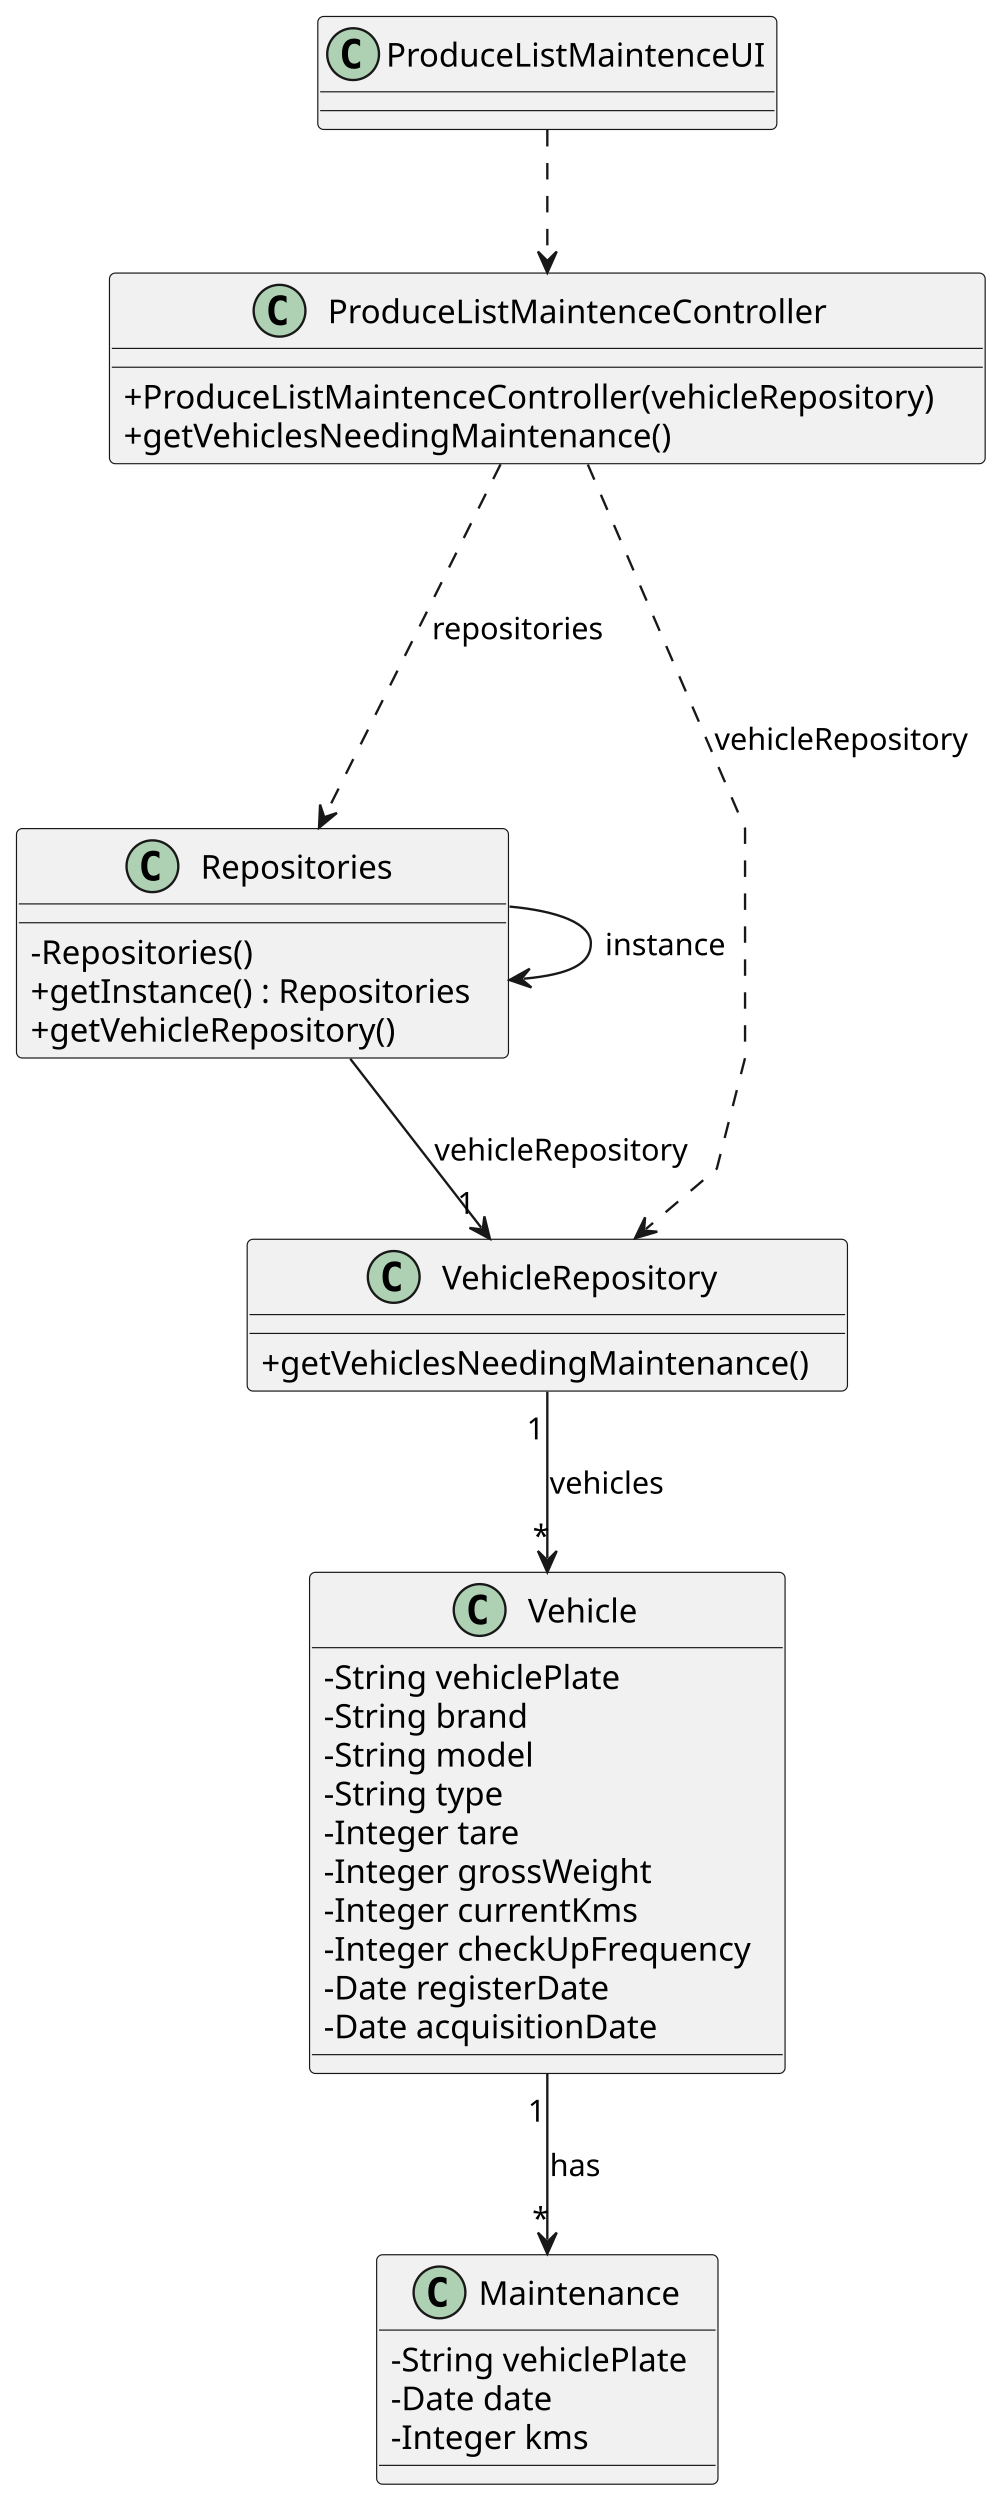
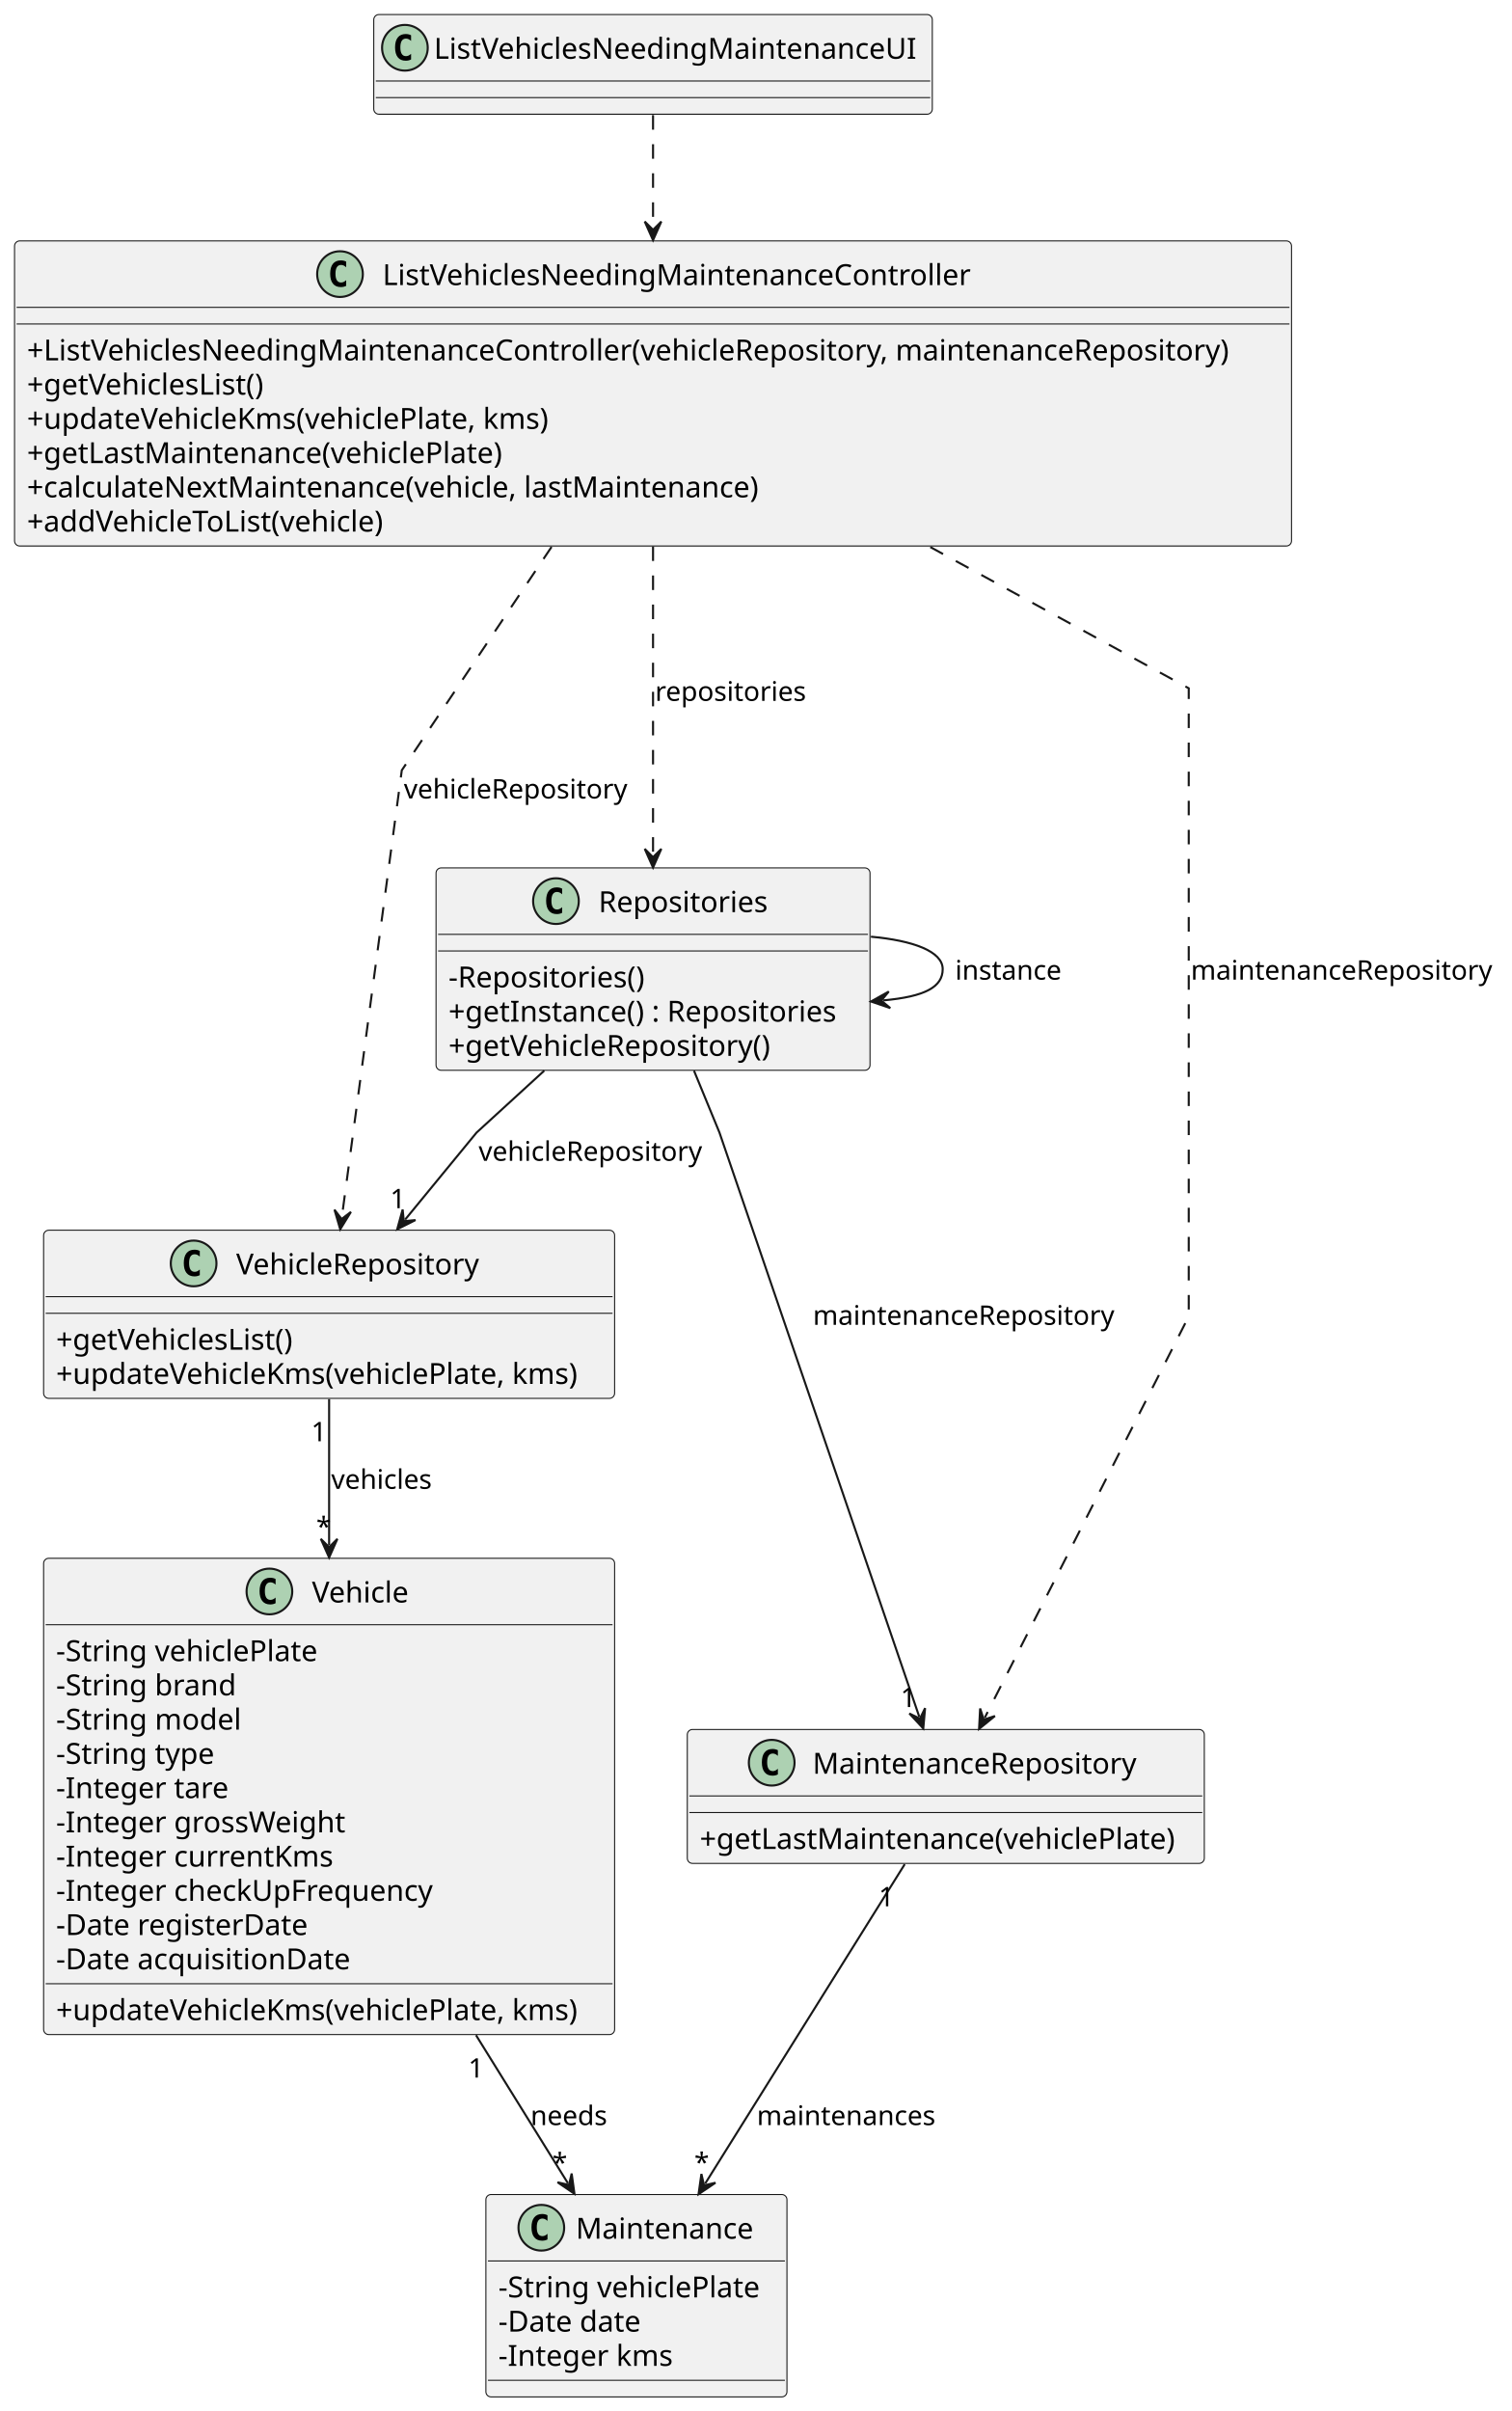
- <svg xmlns="http://www.w3.org/2000/svg" contentStyleType="text/css" height="1062px" preserveAspectRatio="none" style="width:425px;height:1062px;background:#FFFFFF;" version="1.1" viewBox="0 0 425 1062" width="425px" zoomAndPan="magnify">
+ <svg xmlns="http://www.w3.org/2000/svg" contentStyleType="text/css" height="1161px" preserveAspectRatio="none" style="width:728px;height:1161px;background:#FFFFFF;" version="1.1" viewBox="0 0 728 1161" width="728px" zoomAndPan="magnify">
  <defs />
  <g>
    <g id="elem_Vehicle">
-       <rect codeLine="11" fill="#F1F1F1" height="212.883" id="Vehicle" rx="2.5" ry="2.5" style="stroke:#181818;stroke-width:0.5;" width="202" x="131.5" y="667.93" />
-       <ellipse cx="203.75" cy="683.93" fill="#ADD1B2" rx="11" ry="11" style="stroke:#181818;stroke-width:1.0;" />
-       <path d="M206.723,689.573 Q206.142,689.872 205.503,690.021 Q204.864,690.171 204.158,690.171 Q201.651,690.171 200.332,688.519 Q199.012,686.867 199.012,683.746 Q199.012,680.616 200.332,678.965 Q201.651,677.313 204.158,677.313 Q204.864,677.313 205.511,677.462 Q206.159,677.612 206.723,677.91 L206.723,680.633 Q206.092,680.052 205.499,679.782 Q204.905,679.513 204.274,679.513 Q202.93,679.513 202.245,680.579 Q201.56,681.646 201.56,683.746 Q201.56,685.838 202.245,686.904 Q202.93,687.971 204.274,687.971 Q204.905,687.971 205.499,687.701 Q206.092,687.432 206.723,686.85 Z " fill="#000000" />
-       <text fill="#000000" font-family="sans-serif" font-size="14" lengthAdjust="spacing" textLength="49" x="224.25" y="689.221">Vehicle</text>
-       <line style="stroke:#181818;stroke-width:0.5;" x1="132.5" x2="332.5" y1="699.93" y2="699.93" />
-       <text fill="#000000" font-family="sans-serif" font-size="14" lengthAdjust="spacing" textLength="133" x="137.5" y="717.465">-String vehiclePlate</text>
-       <text fill="#000000" font-family="sans-serif" font-size="14" lengthAdjust="spacing" textLength="94" x="137.5" y="733.953">-String brand</text>
-       <text fill="#000000" font-family="sans-serif" font-size="14" lengthAdjust="spacing" textLength="96" x="137.5" y="750.442">-String model</text>
-       <text fill="#000000" font-family="sans-serif" font-size="14" lengthAdjust="spacing" textLength="82" x="137.5" y="766.93">-String type</text>
-       <text fill="#000000" font-family="sans-serif" font-size="14" lengthAdjust="spacing" textLength="88" x="137.5" y="783.418">-Integer tare</text>
-       <text fill="#000000" font-family="sans-serif" font-size="14" lengthAdjust="spacing" textLength="146" x="137.5" y="799.907">-Integer grossWeight</text>
-       <text fill="#000000" font-family="sans-serif" font-size="14" lengthAdjust="spacing" textLength="140" x="137.5" y="816.395">-Integer currentKms</text>
-       <text fill="#000000" font-family="sans-serif" font-size="14" lengthAdjust="spacing" textLength="190" x="137.5" y="832.883">-Integer checkUpFrequency</text>
-       <text fill="#000000" font-family="sans-serif" font-size="14" lengthAdjust="spacing" textLength="127" x="137.5" y="849.371">-Date registerDate</text>
-       <text fill="#000000" font-family="sans-serif" font-size="14" lengthAdjust="spacing" textLength="149" x="137.5" y="865.86">-Date acquisitionDate</text>
-       <line style="stroke:#181818;stroke-width:0.5;" x1="132.5" x2="332.5" y1="872.813" y2="872.813" />
+       <rect codeLine="11" fill="#F1F1F1" height="229.371" id="Vehicle" rx="2.5" ry="2.5" style="stroke:#181818;stroke-width:0.5;" width="275" x="21" y="750.37" />
+       <ellipse cx="129.75" cy="766.37" fill="#ADD1B2" rx="11" ry="11" style="stroke:#181818;stroke-width:1.0;" />
+       <path d="M132.723,772.013 Q132.142,772.312 131.503,772.461 Q130.864,772.611 130.158,772.611 Q127.651,772.611 126.332,770.959 Q125.012,769.307 125.012,766.186 Q125.012,763.057 126.332,761.405 Q127.651,759.753 130.158,759.753 Q130.864,759.753 131.511,759.902 Q132.159,760.052 132.723,760.351 L132.723,763.073 Q132.092,762.492 131.499,762.222 Q130.905,761.952 130.274,761.952 Q128.93,761.952 128.245,763.019 Q127.56,764.086 127.56,766.186 Q127.56,768.278 128.245,769.344 Q128.93,770.411 130.274,770.411 Q130.905,770.411 131.499,770.141 Q132.092,769.871 132.723,769.29 Z " fill="#000000" />
+       <text fill="#000000" font-family="sans-serif" font-size="14" lengthAdjust="spacing" textLength="49" x="150.25" y="771.661">Vehicle</text>
+       <line style="stroke:#181818;stroke-width:0.5;" x1="22" x2="295" y1="782.37" y2="782.37" />
+       <text fill="#000000" font-family="sans-serif" font-size="14" lengthAdjust="spacing" textLength="133" x="27" y="799.905">-String vehiclePlate</text>
+       <text fill="#000000" font-family="sans-serif" font-size="14" lengthAdjust="spacing" textLength="94" x="27" y="816.393">-String brand</text>
+       <text fill="#000000" font-family="sans-serif" font-size="14" lengthAdjust="spacing" textLength="96" x="27" y="832.882">-String model</text>
+       <text fill="#000000" font-family="sans-serif" font-size="14" lengthAdjust="spacing" textLength="82" x="27" y="849.37">-String type</text>
+       <text fill="#000000" font-family="sans-serif" font-size="14" lengthAdjust="spacing" textLength="88" x="27" y="865.858">-Integer tare</text>
+       <text fill="#000000" font-family="sans-serif" font-size="14" lengthAdjust="spacing" textLength="146" x="27" y="882.347">-Integer grossWeight</text>
+       <text fill="#000000" font-family="sans-serif" font-size="14" lengthAdjust="spacing" textLength="140" x="27" y="898.835">-Integer currentKms</text>
+       <text fill="#000000" font-family="sans-serif" font-size="14" lengthAdjust="spacing" textLength="190" x="27" y="915.323">-Integer checkUpFrequency</text>
+       <text fill="#000000" font-family="sans-serif" font-size="14" lengthAdjust="spacing" textLength="127" x="27" y="931.811">-Date registerDate</text>
+       <text fill="#000000" font-family="sans-serif" font-size="14" lengthAdjust="spacing" textLength="149" x="27" y="948.3">-Date acquisitionDate</text>
+       <line style="stroke:#181818;stroke-width:0.5;" x1="22" x2="295" y1="955.253" y2="955.253" />
+       <text fill="#000000" font-family="sans-serif" font-size="14" lengthAdjust="spacing" textLength="263" x="27" y="972.788">+updateVehicleKms(vehiclePlate, kms)</text>
    </g>
    <g id="elem_Maintenance">
-       <rect codeLine="24" fill="#F1F1F1" height="97.465" id="Maintenance" rx="2.5" ry="2.5" style="stroke:#181818;stroke-width:0.5;" width="145" x="160" y="957.82" />
-       <ellipse cx="186.7" cy="973.82" fill="#ADD1B2" rx="11" ry="11" style="stroke:#181818;stroke-width:1.0;" />
-       <path d="M189.673,979.463 Q189.092,979.762 188.453,979.911 Q187.814,980.061 187.108,980.061 Q184.601,980.061 183.281,978.409 Q181.962,976.757 181.962,973.636 Q181.962,970.506 183.281,968.855 Q184.601,967.203 187.108,967.203 Q187.814,967.203 188.461,967.352 Q189.109,967.502 189.673,967.801 L189.673,970.523 Q189.042,969.942 188.449,969.672 Q187.855,969.403 187.224,969.403 Q185.88,969.403 185.195,970.469 Q184.51,971.536 184.51,973.636 Q184.51,975.728 185.195,976.794 Q185.88,977.861 187.224,977.861 Q187.855,977.861 188.449,977.591 Q189.042,977.322 189.673,976.74 Z " fill="#000000" />
-       <text fill="#000000" font-family="sans-serif" font-size="14" lengthAdjust="spacing" textLength="87" x="203.3" y="979.111">Maintenance</text>
-       <line style="stroke:#181818;stroke-width:0.5;" x1="161" x2="304" y1="989.82" y2="989.82" />
-       <text fill="#000000" font-family="sans-serif" font-size="14" lengthAdjust="spacing" textLength="133" x="166" y="1007.355">-String vehiclePlate</text>
-       <text fill="#000000" font-family="sans-serif" font-size="14" lengthAdjust="spacing" textLength="73" x="166" y="1023.843">-Date date</text>
-       <text fill="#000000" font-family="sans-serif" font-size="14" lengthAdjust="spacing" textLength="89" x="166" y="1040.332">-Integer kms</text>
-       <line style="stroke:#181818;stroke-width:0.5;" x1="161" x2="304" y1="1047.285" y2="1047.285" />
+       <rect codeLine="25" fill="#F1F1F1" height="97.465" id="Maintenance" rx="2.5" ry="2.5" style="stroke:#181818;stroke-width:0.5;" width="145" x="234" y="1056.75" />
+       <ellipse cx="260.7" cy="1072.75" fill="#ADD1B2" rx="11" ry="11" style="stroke:#181818;stroke-width:1.0;" />
+       <path d="M263.673,1078.393 Q263.092,1078.692 262.453,1078.841 Q261.814,1078.991 261.108,1078.991 Q258.601,1078.991 257.281,1077.339 Q255.962,1075.687 255.962,1072.566 Q255.962,1069.437 257.281,1067.785 Q258.601,1066.133 261.108,1066.133 Q261.814,1066.133 262.461,1066.282 Q263.109,1066.432 263.673,1066.73 L263.673,1069.453 Q263.042,1068.872 262.449,1068.602 Q261.855,1068.332 261.224,1068.332 Q259.88,1068.332 259.195,1069.399 Q258.51,1070.466 258.51,1072.566 Q258.51,1074.658 259.195,1075.724 Q259.88,1076.791 261.224,1076.791 Q261.855,1076.791 262.449,1076.521 Q263.042,1076.252 263.673,1075.67 Z " fill="#000000" />
+       <text fill="#000000" font-family="sans-serif" font-size="14" lengthAdjust="spacing" textLength="87" x="277.3" y="1078.041">Maintenance</text>
+       <line style="stroke:#181818;stroke-width:0.5;" x1="235" x2="378" y1="1088.75" y2="1088.75" />
+       <text fill="#000000" font-family="sans-serif" font-size="14" lengthAdjust="spacing" textLength="133" x="240" y="1106.285">-String vehiclePlate</text>
+       <text fill="#000000" font-family="sans-serif" font-size="14" lengthAdjust="spacing" textLength="73" x="240" y="1122.773">-Date date</text>
+       <text fill="#000000" font-family="sans-serif" font-size="14" lengthAdjust="spacing" textLength="89" x="240" y="1139.262">-Integer kms</text>
+       <line style="stroke:#181818;stroke-width:0.5;" x1="235" x2="378" y1="1146.215" y2="1146.215" />
    </g>
-     <g id="elem_ProduceListMaintenceUI">
-       <rect codeLine="30" fill="#F1F1F1" height="48" id="ProduceListMaintenceUI" rx="2.5" ry="2.5" style="stroke:#181818;stroke-width:0.5;" width="195" x="135" y="7" />
-       <ellipse cx="150" cy="23" fill="#ADD1B2" rx="11" ry="11" style="stroke:#181818;stroke-width:1.0;" />
-       <path d="M152.973,28.643 Q152.392,28.942 151.753,29.091 Q151.114,29.241 150.408,29.241 Q147.901,29.241 146.582,27.589 Q145.262,25.937 145.262,22.816 Q145.262,19.686 146.582,18.035 Q147.901,16.383 150.408,16.383 Q151.114,16.383 151.761,16.532 Q152.409,16.682 152.973,16.98 L152.973,19.703 Q152.342,19.122 151.749,18.852 Q151.155,18.582 150.524,18.582 Q149.18,18.582 148.495,19.649 Q147.81,20.716 147.81,22.816 Q147.81,24.908 148.495,25.974 Q149.18,27.041 150.524,27.041 Q151.155,27.041 151.749,26.771 Q152.342,26.502 152.973,25.92 Z " fill="#000000" />
-       <text fill="#000000" font-family="sans-serif" font-size="14" lengthAdjust="spacing" textLength="163" x="164" y="28.291">ProduceListMaintenceUI</text>
-       <line style="stroke:#181818;stroke-width:0.5;" x1="136" x2="329" y1="39" y2="39" />
-       <line style="stroke:#181818;stroke-width:0.5;" x1="136" x2="329" y1="47" y2="47" />
+     <g id="elem_ListVehiclesNeedingMaintenanceUI">
+       <rect codeLine="31" fill="#F1F1F1" height="48" id="ListVehiclesNeedingMaintenanceUI" rx="2.5" ry="2.5" style="stroke:#181818;stroke-width:0.5;" width="269" x="180" y="7" />
+       <ellipse cx="195" cy="23" fill="#ADD1B2" rx="11" ry="11" style="stroke:#181818;stroke-width:1.0;" />
+       <path d="M197.973,28.643 Q197.392,28.942 196.753,29.091 Q196.114,29.241 195.408,29.241 Q192.901,29.241 191.582,27.589 Q190.262,25.937 190.262,22.816 Q190.262,19.686 191.582,18.035 Q192.901,16.383 195.408,16.383 Q196.114,16.383 196.761,16.532 Q197.409,16.682 197.973,16.98 L197.973,19.703 Q197.342,19.122 196.749,18.852 Q196.155,18.582 195.524,18.582 Q194.18,18.582 193.495,19.649 Q192.81,20.716 192.81,22.816 Q192.81,24.908 193.495,25.974 Q194.18,27.041 195.524,27.041 Q196.155,27.041 196.749,26.771 Q197.342,26.502 197.973,25.92 Z " fill="#000000" />
+       <text fill="#000000" font-family="sans-serif" font-size="14" lengthAdjust="spacing" textLength="237" x="209" y="28.291">ListVehiclesNeedingMaintenanceUI</text>
+       <line style="stroke:#181818;stroke-width:0.5;" x1="181" x2="448" y1="39" y2="39" />
+       <line style="stroke:#181818;stroke-width:0.5;" x1="181" x2="448" y1="47" y2="47" />
    </g>
-     <g id="elem_ProduceListMaintenceController">
-       <rect codeLine="33" fill="#F1F1F1" height="80.977" id="ProduceListMaintenceController" rx="2.5" ry="2.5" style="stroke:#181818;stroke-width:0.5;" width="372" x="46.5" y="116" />
-       <ellipse cx="118.75" cy="132" fill="#ADD1B2" rx="11" ry="11" style="stroke:#181818;stroke-width:1.0;" />
-       <path d="M121.723,137.643 Q121.142,137.942 120.503,138.091 Q119.864,138.241 119.158,138.241 Q116.651,138.241 115.332,136.589 Q114.012,134.937 114.012,131.816 Q114.012,128.686 115.332,127.035 Q116.651,125.383 119.158,125.383 Q119.864,125.383 120.511,125.532 Q121.159,125.682 121.723,125.981 L121.723,128.703 Q121.092,128.122 120.499,127.852 Q119.905,127.582 119.274,127.582 Q117.93,127.582 117.245,128.649 Q116.56,129.716 116.56,131.816 Q116.56,133.908 117.245,134.974 Q117.93,136.041 119.274,136.041 Q119.905,136.041 120.499,135.771 Q121.092,135.501 121.723,134.92 Z " fill="#000000" />
-       <text fill="#000000" font-family="sans-serif" font-size="14" lengthAdjust="spacing" textLength="219" x="139.25" y="137.291">ProduceListMaintenceController</text>
-       <line style="stroke:#181818;stroke-width:0.5;" x1="47.5" x2="417.5" y1="148" y2="148" />
-       <line style="stroke:#181818;stroke-width:0.5;" x1="47.5" x2="417.5" y1="156" y2="156" />
-       <text fill="#000000" font-family="sans-serif" font-size="14" lengthAdjust="spacing" textLength="360" x="52.5" y="173.535">+ProduceListMaintenceController(vehicleRepository)</text>
-       <text fill="#000000" font-family="sans-serif" font-size="14" lengthAdjust="spacing" textLength="243" x="52.5" y="190.023">+getVehiclesNeedingMaintenance()</text>
+     <g id="elem_ListVehiclesNeedingMaintenanceController">
+       <rect codeLine="34" fill="#F1F1F1" height="146.93" id="ListVehiclesNeedingMaintenanceController" rx="2.5" ry="2.5" style="stroke:#181818;stroke-width:0.5;" width="615" x="7" y="116" />
+       <ellipse cx="163.75" cy="132" fill="#ADD1B2" rx="11" ry="11" style="stroke:#181818;stroke-width:1.0;" />
+       <path d="M166.723,137.643 Q166.142,137.942 165.503,138.091 Q164.864,138.241 164.158,138.241 Q161.651,138.241 160.332,136.589 Q159.012,134.937 159.012,131.816 Q159.012,128.686 160.332,127.035 Q161.651,125.383 164.158,125.383 Q164.864,125.383 165.511,125.532 Q166.159,125.682 166.723,125.981 L166.723,128.703 Q166.092,128.122 165.499,127.852 Q164.905,127.582 164.274,127.582 Q162.93,127.582 162.245,128.649 Q161.56,129.716 161.56,131.816 Q161.56,133.908 162.245,134.974 Q162.93,136.041 164.274,136.041 Q164.905,136.041 165.499,135.771 Q166.092,135.501 166.723,134.92 Z " fill="#000000" />
+       <text fill="#000000" font-family="sans-serif" font-size="14" lengthAdjust="spacing" textLength="293" x="184.25" y="137.291">ListVehiclesNeedingMaintenanceController</text>
+       <line style="stroke:#181818;stroke-width:0.5;" x1="8" x2="621" y1="148" y2="148" />
+       <line style="stroke:#181818;stroke-width:0.5;" x1="8" x2="621" y1="156" y2="156" />
+       <text fill="#000000" font-family="sans-serif" font-size="14" lengthAdjust="spacing" textLength="603" x="13" y="173.535">+ListVehiclesNeedingMaintenanceController(vehicleRepository, maintenanceRepository)</text>
+       <text fill="#000000" font-family="sans-serif" font-size="14" lengthAdjust="spacing" textLength="122" x="13" y="190.023">+getVehiclesList()</text>
+       <text fill="#000000" font-family="sans-serif" font-size="14" lengthAdjust="spacing" textLength="263" x="13" y="206.512">+updateVehicleKms(vehiclePlate, kms)</text>
+       <text fill="#000000" font-family="sans-serif" font-size="14" lengthAdjust="spacing" textLength="237" x="13" y="223">+getLastMaintenance(vehiclePlate)</text>
+       <text fill="#000000" font-family="sans-serif" font-size="14" lengthAdjust="spacing" textLength="366" x="13" y="239.488">+calculateNextMaintenance(vehicle, lastMaintenance)</text>
+       <text fill="#000000" font-family="sans-serif" font-size="14" lengthAdjust="spacing" textLength="184" x="13" y="255.977">+addVehicleToList(vehicle)</text>
    </g>
    <g id="elem_Repositories">
-       <rect codeLine="38" fill="#F1F1F1" height="97.465" id="Repositories" rx="2.5" ry="2.5" style="stroke:#181818;stroke-width:0.5;" width="209" x="7" y="351.98" />
-       <ellipse cx="64.75" cy="367.98" fill="#ADD1B2" rx="11" ry="11" style="stroke:#181818;stroke-width:1.0;" />
-       <path d="M67.723,373.623 Q67.142,373.922 66.503,374.071 Q65.864,374.221 65.158,374.221 Q62.651,374.221 61.331,372.569 Q60.012,370.917 60.012,367.796 Q60.012,364.666 61.331,363.015 Q62.651,361.363 65.158,361.363 Q65.864,361.363 66.511,361.512 Q67.159,361.662 67.723,361.961 L67.723,364.683 Q67.092,364.102 66.499,363.832 Q65.905,363.562 65.274,363.562 Q63.93,363.562 63.245,364.629 Q62.56,365.696 62.56,367.796 Q62.56,369.888 63.245,370.954 Q63.93,372.021 65.274,372.021 Q65.905,372.021 66.499,371.751 Q67.092,371.481 67.723,370.9 Z " fill="#000000" />
-       <text fill="#000000" font-family="sans-serif" font-size="14" lengthAdjust="spacing" textLength="85" x="85.25" y="373.271">Repositories</text>
-       <line style="stroke:#181818;stroke-width:0.5;" x1="8" x2="215" y1="383.98" y2="383.98" />
-       <line style="stroke:#181818;stroke-width:0.5;" x1="8" x2="215" y1="391.98" y2="391.98" />
-       <text fill="#000000" font-family="sans-serif" font-size="14" lengthAdjust="spacing" textLength="103" x="13" y="409.515">-Repositories()</text>
-       <text fill="#000000" font-family="sans-serif" font-size="14" lengthAdjust="spacing" textLength="197" x="13" y="426.003">+getInstance() : Repositories</text>
-       <text fill="#000000" font-family="sans-serif" font-size="14" lengthAdjust="spacing" textLength="165" x="13" y="442.492">+getVehicleRepository()</text>
+       <rect codeLine="44" fill="#F1F1F1" height="97.465" id="Repositories" rx="2.5" ry="2.5" style="stroke:#181818;stroke-width:0.5;" width="209" x="210" y="417.93" />
+       <ellipse cx="267.75" cy="433.93" fill="#ADD1B2" rx="11" ry="11" style="stroke:#181818;stroke-width:1.0;" />
+       <path d="M270.723,439.573 Q270.142,439.872 269.503,440.021 Q268.864,440.171 268.158,440.171 Q265.651,440.171 264.332,438.519 Q263.012,436.867 263.012,433.746 Q263.012,430.616 264.332,428.965 Q265.651,427.313 268.158,427.313 Q268.864,427.313 269.511,427.462 Q270.159,427.612 270.723,427.911 L270.723,430.633 Q270.092,430.052 269.499,429.782 Q268.905,429.512 268.274,429.512 Q266.93,429.512 266.245,430.579 Q265.56,431.646 265.56,433.746 Q265.56,435.838 266.245,436.904 Q266.93,437.971 268.274,437.971 Q268.905,437.971 269.499,437.701 Q270.092,437.432 270.723,436.85 Z " fill="#000000" />
+       <text fill="#000000" font-family="sans-serif" font-size="14" lengthAdjust="spacing" textLength="85" x="288.25" y="439.221">Repositories</text>
+       <line style="stroke:#181818;stroke-width:0.5;" x1="211" x2="418" y1="449.93" y2="449.93" />
+       <line style="stroke:#181818;stroke-width:0.5;" x1="211" x2="418" y1="457.93" y2="457.93" />
+       <text fill="#000000" font-family="sans-serif" font-size="14" lengthAdjust="spacing" textLength="103" x="216" y="475.465">-Repositories()</text>
+       <text fill="#000000" font-family="sans-serif" font-size="14" lengthAdjust="spacing" textLength="197" x="216" y="491.953">+getInstance() : Repositories</text>
+       <text fill="#000000" font-family="sans-serif" font-size="14" lengthAdjust="spacing" textLength="165" x="216" y="508.442">+getVehicleRepository()</text>
    </g>
    <g id="elem_VehicleRepository">
-       <rect codeLine="44" fill="#F1F1F1" height="64.488" id="VehicleRepository" rx="2.5" ry="2.5" style="stroke:#181818;stroke-width:0.5;" width="255" x="105" y="526.44" />
-       <ellipse cx="167.25" cy="542.44" fill="#ADD1B2" rx="11" ry="11" style="stroke:#181818;stroke-width:1.0;" />
-       <path d="M170.223,548.083 Q169.642,548.382 169.003,548.531 Q168.364,548.681 167.658,548.681 Q165.151,548.681 163.832,547.029 Q162.512,545.377 162.512,542.256 Q162.512,539.126 163.832,537.475 Q165.151,535.823 167.658,535.823 Q168.364,535.823 169.011,535.972 Q169.659,536.122 170.223,536.42 L170.223,539.143 Q169.592,538.562 168.999,538.292 Q168.405,538.023 167.774,538.023 Q166.43,538.023 165.745,539.089 Q165.06,540.156 165.06,542.256 Q165.06,544.348 165.745,545.414 Q166.43,546.481 167.774,546.481 Q168.405,546.481 168.999,546.211 Q169.592,545.942 170.223,545.36 Z " fill="#000000" />
-       <text fill="#000000" font-family="sans-serif" font-size="14" lengthAdjust="spacing" textLength="122" x="187.75" y="547.731">VehicleRepository</text>
-       <line style="stroke:#181818;stroke-width:0.5;" x1="106" x2="359" y1="558.44" y2="558.44" />
-       <line style="stroke:#181818;stroke-width:0.5;" x1="106" x2="359" y1="566.44" y2="566.44" />
-       <text fill="#000000" font-family="sans-serif" font-size="14" lengthAdjust="spacing" textLength="243" x="111" y="583.975">+getVehiclesNeedingMaintenance()</text>
+       <rect codeLine="50" fill="#F1F1F1" height="80.977" id="VehicleRepository" rx="2.5" ry="2.5" style="stroke:#181818;stroke-width:0.5;" width="275" x="21" y="592.4" />
+       <ellipse cx="93.25" cy="608.4" fill="#ADD1B2" rx="11" ry="11" style="stroke:#181818;stroke-width:1.0;" />
+       <path d="M96.223,614.043 Q95.642,614.342 95.003,614.491 Q94.364,614.641 93.658,614.641 Q91.151,614.641 89.832,612.989 Q88.512,611.337 88.512,608.216 Q88.512,605.087 89.832,603.435 Q91.151,601.783 93.658,601.783 Q94.364,601.783 95.011,601.932 Q95.659,602.082 96.223,602.38 L96.223,605.103 Q95.592,604.522 94.999,604.252 Q94.405,603.982 93.774,603.982 Q92.43,603.982 91.745,605.049 Q91.06,606.116 91.06,608.216 Q91.06,610.308 91.745,611.374 Q92.43,612.441 93.774,612.441 Q94.405,612.441 94.999,612.171 Q95.592,611.902 96.223,611.32 Z " fill="#000000" />
+       <text fill="#000000" font-family="sans-serif" font-size="14" lengthAdjust="spacing" textLength="122" x="113.75" y="613.691">VehicleRepository</text>
+       <line style="stroke:#181818;stroke-width:0.5;" x1="22" x2="295" y1="624.4" y2="624.4" />
+       <line style="stroke:#181818;stroke-width:0.5;" x1="22" x2="295" y1="632.4" y2="632.4" />
+       <text fill="#000000" font-family="sans-serif" font-size="14" lengthAdjust="spacing" textLength="122" x="27" y="649.935">+getVehiclesList()</text>
+       <text fill="#000000" font-family="sans-serif" font-size="14" lengthAdjust="spacing" textLength="263" x="27" y="666.423">+updateVehicleKms(vehiclePlate, kms)</text>
+     </g>
+     <g id="elem_MaintenanceRepository">
+       <rect codeLine="55" fill="#F1F1F1" height="64.488" id="MaintenanceRepository" rx="2.5" ry="2.5" style="stroke:#181818;stroke-width:0.5;" width="249" x="331" y="832.82" />
+       <ellipse cx="371.65" cy="848.82" fill="#ADD1B2" rx="11" ry="11" style="stroke:#181818;stroke-width:1.0;" />
+       <path d="M374.623,854.463 Q374.042,854.762 373.403,854.911 Q372.764,855.061 372.058,855.061 Q369.551,855.061 368.231,853.409 Q366.912,851.757 366.912,848.636 Q366.912,845.506 368.231,843.855 Q369.551,842.203 372.058,842.203 Q372.764,842.203 373.411,842.352 Q374.059,842.502 374.623,842.801 L374.623,845.523 Q373.992,844.942 373.399,844.672 Q372.805,844.403 372.174,844.403 Q370.83,844.403 370.145,845.469 Q369.46,846.536 369.46,848.636 Q369.46,850.728 370.145,851.794 Q370.83,852.861 372.174,852.861 Q372.805,852.861 373.399,852.591 Q373.992,852.322 374.623,851.74 Z " fill="#000000" />
+       <text fill="#000000" font-family="sans-serif" font-size="14" lengthAdjust="spacing" textLength="160" x="391.35" y="854.111">MaintenanceRepository</text>
+       <line style="stroke:#181818;stroke-width:0.5;" x1="332" x2="579" y1="864.82" y2="864.82" />
+       <line style="stroke:#181818;stroke-width:0.5;" x1="332" x2="579" y1="872.82" y2="872.82" />
+       <text fill="#000000" font-family="sans-serif" font-size="14" lengthAdjust="spacing" textLength="237" x="337" y="890.355">+getLastMaintenance(vehiclePlate)</text>
    </g>
    <g id="link_Repositories_Repositories">
-       <path codeLine="49" d="M216.44,385.11 C236.67,386.95 251,392.15 251,400.71 C251,409.27 242.645,413.926 222.415,415.767 " fill="none" id="Repositories-to-Repositories" style="stroke:#181818;stroke-width:1.0;" />
-       <polygon fill="#181818" points="216.44,416.31,225.765,419.478,221.419,415.857,225.041,411.511,216.44,416.31" style="stroke:#181818;stroke-width:1.0;" />
-       <text fill="#000000" font-family="sans-serif" font-size="13" lengthAdjust="spacing" textLength="53" x="257" y="405.778">instance</text>
+       <path codeLine="60" d="M419.44,451.06 C439.67,452.9 454,458.1 454,466.67 C454,475.23 445.645,479.887 425.415,481.726 " fill="none" id="Repositories-to-Repositories" style="stroke:#181818;stroke-width:1.0;" />
+       <polygon fill="#181818" points="419.44,482.27,428.765,485.438,424.419,481.817,428.041,477.471,419.44,482.27" style="stroke:#181818;stroke-width:1.0;" />
+       <text fill="#000000" font-family="sans-serif" font-size="13" lengthAdjust="spacing" textLength="53" x="460" y="471.738">instance</text>
    </g>
    <g id="link_Repositories_VehicleRepository">
-       <path codeLine="50" d="M148.79,449.78 C168.1,474.67 187.433,499.599 204.443,521.529 " fill="none" id="Repositories-to-VehicleRepository" style="stroke:#181818;stroke-width:1.0;" />
-       <polygon fill="#181818" points="208.12,526.27,205.765,516.707,205.055,522.319,199.443,521.61,208.12,526.27" style="stroke:#181818;stroke-width:1.0;" />
-       <text fill="#000000" font-family="sans-serif" font-size="13" lengthAdjust="spacing" textLength="111" x="184.5" y="493.008">vehicleRepository</text>
-       <text fill="#000000" font-family="sans-serif" font-size="13" lengthAdjust="spacing" textLength="8" x="194.267" y="515.638">1</text>
+       <path codeLine="61" d="M262.12,515.57 C244.63,531.56 229.5,545.4 229.5,545.4 C229.5,545.4 213.707,564.632 195.107,587.292 " fill="none" id="Repositories-to-VehicleRepository" style="stroke:#181818;stroke-width:1.0;" />
+       <polygon fill="#181818" points="191.3,591.93,200.102,587.511,194.472,588.065,193.918,582.436,191.3,591.93" style="stroke:#181818;stroke-width:1.0;" />
+       <text fill="#000000" font-family="sans-serif" font-size="13" lengthAdjust="spacing" textLength="111" x="230.5" y="558.968">vehicleRepository</text>
+       <text fill="#000000" font-family="sans-serif" font-size="13" lengthAdjust="spacing" textLength="8" x="187.89" y="581.8">1</text>
    </g>
-     <g id="link_ProduceListMaintenceController_Repositories">
-       <path codeLine="51" d="M212.65,197.22 C191.54,239.49 160.791,301.033 138.201,346.252 " fill="none" id="ProduceListMaintenceController-to-Repositories" style="stroke:#181818;stroke-width:1.0;stroke-dasharray:7.0,7.0;" />
-       <polygon fill="#181818" points="135.52,351.62,143.12,345.356,137.755,347.147,135.964,341.781,135.52,351.62" style="stroke:#181818;stroke-width:1.0;" />
-       <text fill="#000000" font-family="sans-serif" font-size="13" lengthAdjust="spacing" textLength="75" x="183.5" y="271.548">repositories</text>
+     <g id="link_Repositories_MaintenanceRepository">
+       <path codeLine="62" d="M334.22,515.57 C340.8,531.56 346.5,545.4 346.5,545.4 C346.5,545.4 415.138,746.063 442.708,826.663 " fill="none" id="Repositories-to-MaintenanceRepository" style="stroke:#181818;stroke-width:1.0;" />
+       <polygon fill="#181818" points="444.65,832.34,445.522,822.53,443.032,827.609,437.952,825.119,444.65,832.34" style="stroke:#181818;stroke-width:1.0;" />
+       <text fill="#000000" font-family="sans-serif" font-size="13" lengthAdjust="spacing" textLength="147" x="391.5" y="637.958">maintenanceRepository</text>
+       <text fill="#000000" font-family="sans-serif" font-size="13" lengthAdjust="spacing" textLength="8" x="433.726" y="822.02">1</text>
    </g>
-     <g id="link_ProduceListMaintenceController_VehicleRepository">
-       <path codeLine="52" d="M249.7,197.32 C274.28,254.22 316.5,351.98 316.5,351.98 C316.5,351.98 316.5,449.44 316.5,449.44 C316.5,449.44 304.5,496.44 304.5,496.44 C304.5,496.44 291.9,507.162 274.34,522.102 " fill="none" id="ProduceListMaintenceController-to-VehicleRepository" style="stroke:#181818;stroke-width:1.0;stroke-dasharray:7.0,7.0;" />
-       <polygon fill="#181818" points="269.77,525.99,279.217,523.205,273.578,522.75,274.033,517.111,269.77,525.99" style="stroke:#181818;stroke-width:1.0;" />
-       <text fill="#000000" font-family="sans-serif" font-size="13" lengthAdjust="spacing" textLength="111" x="303.5" y="318.548">vehicleRepository</text>
+     <g id="link_ListVehiclesNeedingMaintenanceController_Repositories">
+       <path codeLine="63" d="M314.5,263.13 C314.5,312.02 314.5,369.1 314.5,411.77 " fill="none" id="ListVehiclesNeedingMaintenanceController-to-Repositories" style="stroke:#181818;stroke-width:1.0;stroke-dasharray:7.0,7.0;" />
+       <polygon fill="#181818" points="314.5,417.77,318.5,408.77,314.5,412.77,310.5,408.77,314.5,417.77" style="stroke:#181818;stroke-width:1.0;" />
+       <text fill="#000000" font-family="sans-serif" font-size="13" lengthAdjust="spacing" textLength="75" x="315.5" y="337.498">repositories</text>
    </g>
-     <g id="link_ProduceListMaintenceUI_ProduceListMaintenceController">
-       <path codeLine="54" d="M232.5,55.23 C232.5,72.28 232.5,89.85 232.5,109.85 " fill="none" id="ProduceListMaintenceUI-to-ProduceListMaintenceController" style="stroke:#181818;stroke-width:1.0;stroke-dasharray:7.0,7.0;" />
-       <polygon fill="#181818" points="232.5,115.85,236.5,106.85,232.5,110.85,228.5,106.85,232.5,115.85" style="stroke:#181818;stroke-width:1.0;" />
+     <g id="link_ListVehiclesNeedingMaintenanceController_VehicleRepository">
+       <path codeLine="64" d="M265.63,263.35 C232.05,313.44 193.5,370.93 193.5,370.93 C193.5,370.93 174.458,512.923 164.648,586.023 " fill="none" id="ListVehiclesNeedingMaintenanceController-to-VehicleRepository" style="stroke:#181818;stroke-width:1.0;stroke-dasharray:7.0,7.0;" />
+       <polygon fill="#181818" points="163.85,591.97,169.012,583.582,164.515,587.014,161.083,582.518,163.85,591.97" style="stroke:#181818;stroke-width:1.0;" />
+       <text fill="#000000" font-family="sans-serif" font-size="13" lengthAdjust="spacing" textLength="111" x="194.5" y="384.498">vehicleRepository</text>
+     </g>
+     <g id="link_ListVehiclesNeedingMaintenanceController_MaintenanceRepository">
+       <path codeLine="65" d="M448.03,263.43 C510.99,297.82 572.5,331.43 572.5,331.43 C572.5,331.43 572.5,331.43 572.5,633.89 C572.5,633.89 506.289,764.152 474.239,827.192 " fill="none" id="ListVehiclesNeedingMaintenanceController-to-MaintenanceRepository" style="stroke:#181818;stroke-width:1.0;stroke-dasharray:7.0,7.0;" />
+       <polygon fill="#181818" points="471.52,832.54,479.164,826.33,473.786,828.083,472.033,822.705,471.52,832.54" style="stroke:#181818;stroke-width:1.0;" />
+       <text fill="#000000" font-family="sans-serif" font-size="13" lengthAdjust="spacing" textLength="147" x="573.5" y="471.738">maintenanceRepository</text>
+     </g>
+     <g id="link_ListVehiclesNeedingMaintenanceUI_ListVehiclesNeedingMaintenanceController">
+       <path codeLine="67" d="M314.5,55.43 C314.5,71.54 314.5,87.89 314.5,109.67 " fill="none" id="ListVehiclesNeedingMaintenanceUI-to-ListVehiclesNeedingMaintenanceController" style="stroke:#181818;stroke-width:1.0;stroke-dasharray:7.0,7.0;" />
+       <polygon fill="#181818" points="314.5,115.67,318.5,106.67,314.5,110.67,310.5,106.67,314.5,115.67" style="stroke:#181818;stroke-width:1.0;" />
    </g>
    <g id="link_Vehicle_Maintenance">
-       <path codeLine="55" d="M232.5,881.03 C232.5,907.74 232.5,929.13 232.5,951.4 " fill="none" id="Vehicle-to-Maintenance" style="stroke:#181818;stroke-width:1.0;" />
-       <polygon fill="#181818" points="232.5,957.4,236.5,948.4,232.5,952.4,228.5,948.4,232.5,957.4" style="stroke:#181818;stroke-width:1.0;" />
-       <text fill="#000000" font-family="sans-serif" font-size="13" lengthAdjust="spacing" textLength="22" x="233.5" y="924.388">has</text>
-       <text fill="#000000" font-family="sans-serif" font-size="13" lengthAdjust="spacing" textLength="8" x="224.231" y="901.279">1</text>
-       <text fill="#000000" font-family="sans-serif" font-size="13" lengthAdjust="spacing" textLength="6" x="226.078" y="947.023">*</text>
+       <path codeLine="68" d="M229.25,980.03 C245.97,1006.97 259.745,1029.163 273.495,1051.303 " fill="none" id="Vehicle-to-Maintenance" style="stroke:#181818;stroke-width:1.0;" />
+       <polygon fill="#181818" points="276.66,1056.4,275.31,1046.644,274.022,1052.152,268.514,1050.865,276.66,1056.4" style="stroke:#181818;stroke-width:1.0;" />
+       <text fill="#000000" font-family="sans-serif" font-size="13" lengthAdjust="spacing" textLength="37" x="255.5" y="1023.318">needs</text>
+       <text fill="#000000" font-family="sans-serif" font-size="13" lengthAdjust="spacing" textLength="8" x="225.526" y="1000.454">1</text>
+       <text fill="#000000" font-family="sans-serif" font-size="13" lengthAdjust="spacing" textLength="6" x="266.042" y="1046.033">*</text>
    </g>
    <g id="link_VehicleRepository_Vehicle">
-       <path codeLine="57" d="M232.5,591.22 C232.5,611.77 232.5,633.88 232.5,661.87 " fill="none" id="VehicleRepository-to-Vehicle" style="stroke:#181818;stroke-width:1.0;" />
-       <polygon fill="#181818" points="232.5,667.87,236.5,658.87,232.5,662.87,228.5,658.87,232.5,667.87" style="stroke:#181818;stroke-width:1.0;" />
-       <text fill="#000000" font-family="sans-serif" font-size="13" lengthAdjust="spacing" textLength="51" x="233.5" y="634.498">vehicles</text>
-       <text fill="#000000" font-family="sans-serif" font-size="13" lengthAdjust="spacing" textLength="8" x="223.738" y="611.45">1</text>
-       <text fill="#000000" font-family="sans-serif" font-size="13" lengthAdjust="spacing" textLength="6" x="226.28" y="657.078">*</text>
+       <path codeLine="70" d="M158.5,673.72 C158.5,695.08 158.5,716.59 158.5,744.03 " fill="none" id="VehicleRepository-to-Vehicle" style="stroke:#181818;stroke-width:1.0;" />
+       <polygon fill="#181818" points="158.5,750.03,162.5,741.03,158.5,745.03,154.5,741.03,158.5,750.03" style="stroke:#181818;stroke-width:1.0;" />
+       <text fill="#000000" font-family="sans-serif" font-size="13" lengthAdjust="spacing" textLength="51" x="159.5" y="716.938">vehicles</text>
+       <text fill="#000000" font-family="sans-serif" font-size="13" lengthAdjust="spacing" textLength="8" x="149.863" y="694.016">1</text>
+       <text fill="#000000" font-family="sans-serif" font-size="13" lengthAdjust="spacing" textLength="6" x="152.308" y="739.759">*</text>
+     </g>
+     <g id="link_MaintenanceRepository_Maintenance">
+       <path codeLine="71" d="M435.71,897.72 C410.3,938.38 369.14,1004.242 339.6,1051.512 " fill="none" id="MaintenanceRepository-to-Maintenance" style="stroke:#181818;stroke-width:1.0;" />
+       <polygon fill="#181818" points="336.42,1056.6,344.582,1051.088,339.07,1052.36,337.797,1046.848,336.42,1056.6" style="stroke:#181818;stroke-width:1.0;" />
+       <text fill="#000000" font-family="sans-serif" font-size="13" lengthAdjust="spacing" textLength="87" x="364.5" y="1023.318">maintenances</text>
+       <text fill="#000000" font-family="sans-serif" font-size="13" lengthAdjust="spacing" textLength="8" x="423.175" y="917.973">1</text>
+       <text fill="#000000" font-family="sans-serif" font-size="13" lengthAdjust="spacing" textLength="6" x="334.374" y="1045.91">*</text>
    </g>
  </g>
</svg>
